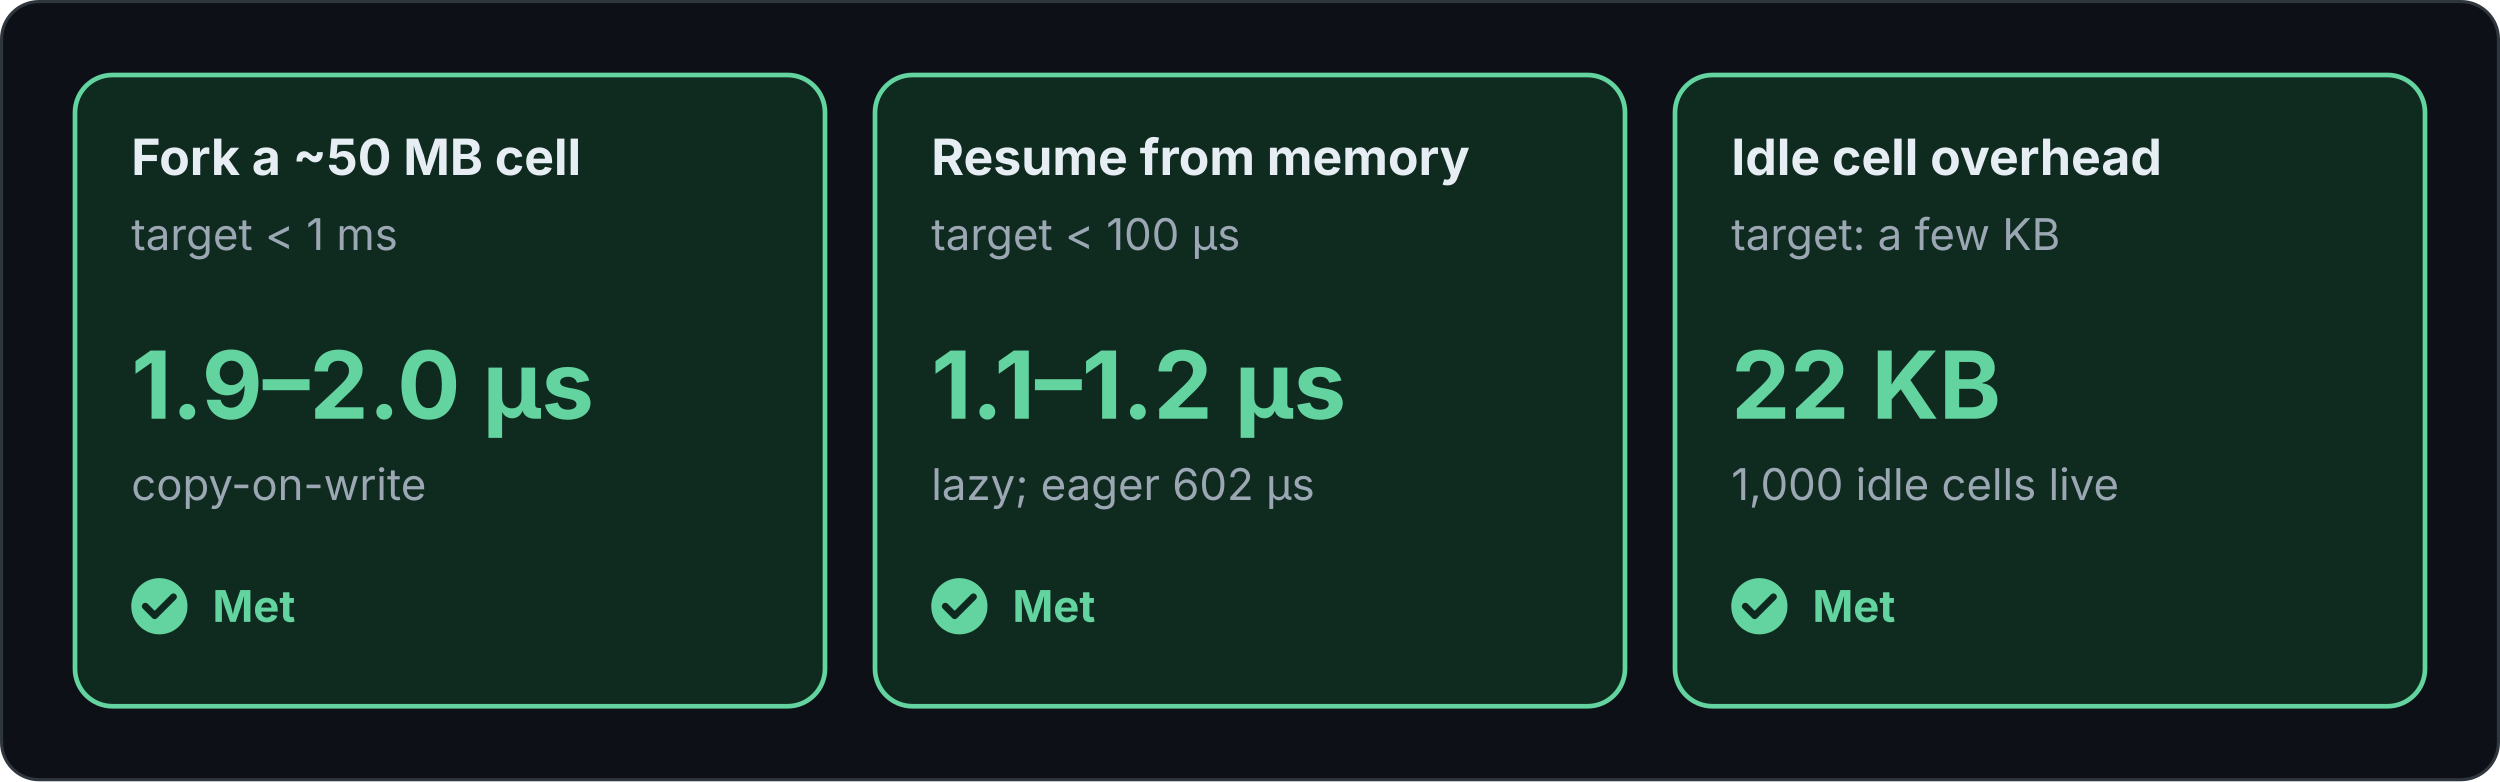
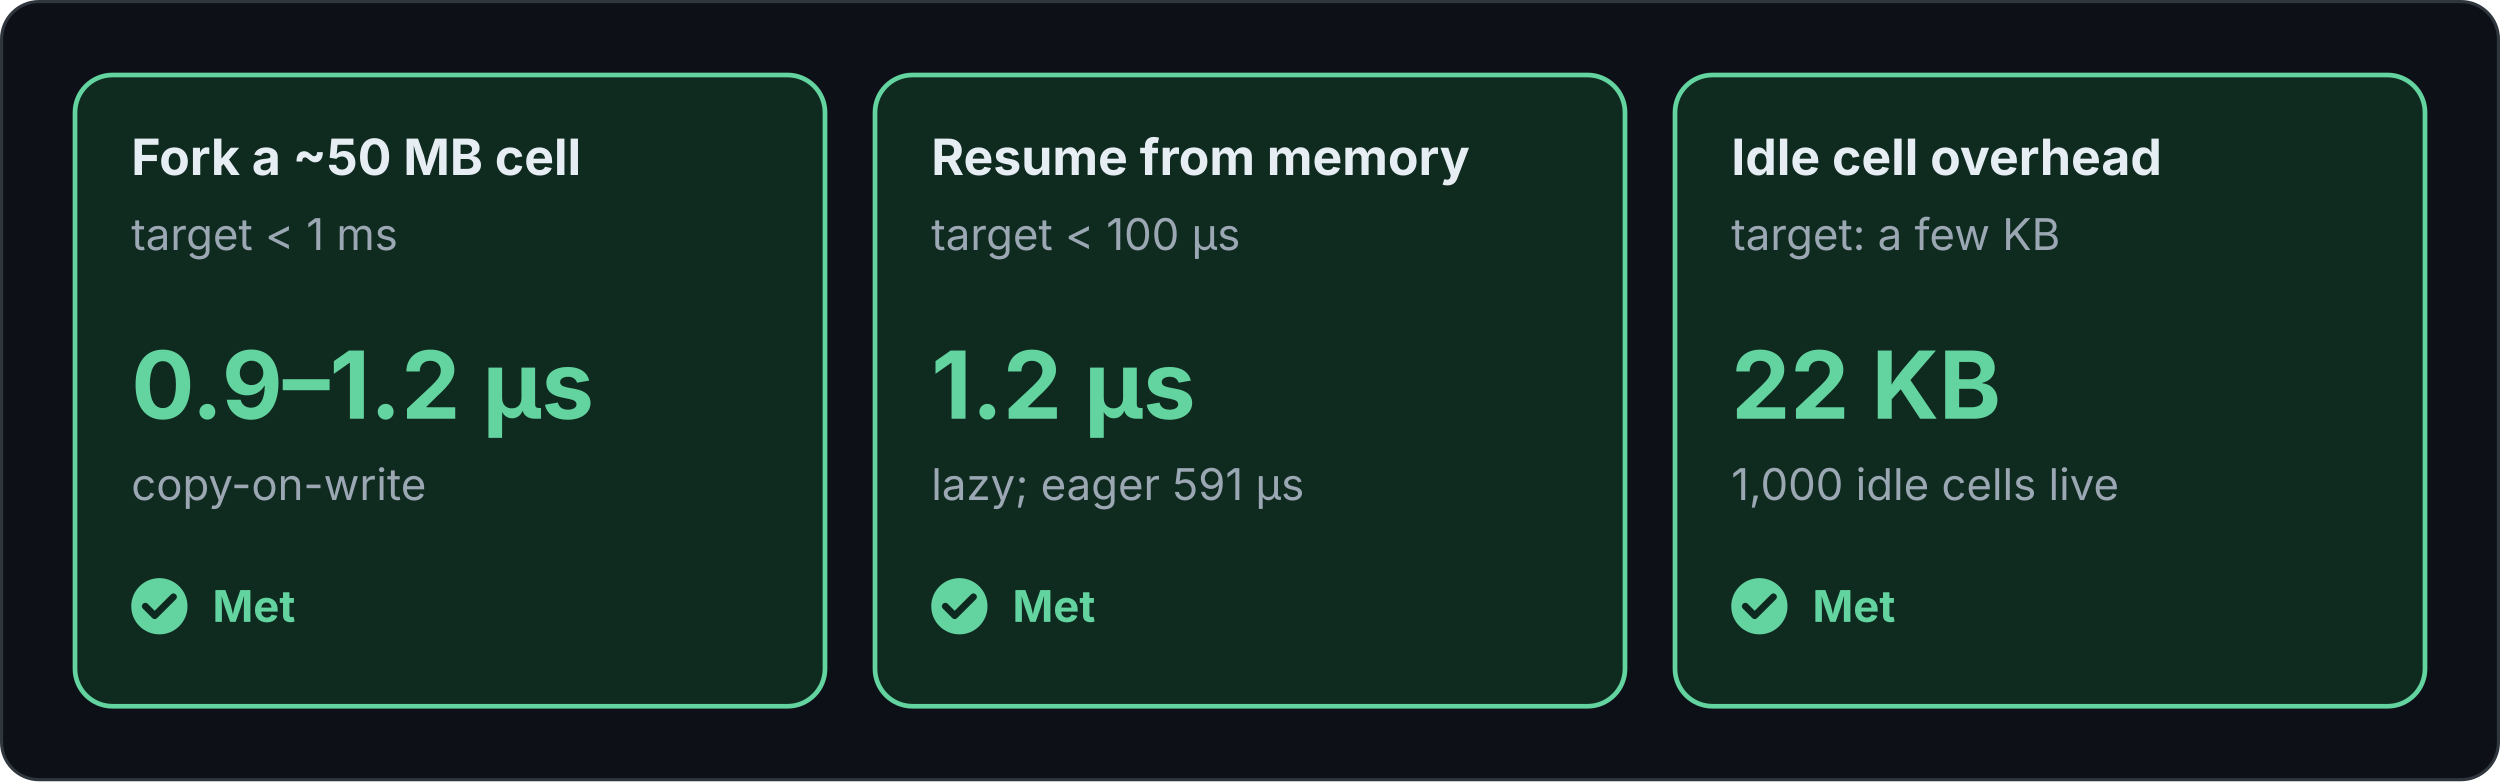
<svg xmlns="http://www.w3.org/2000/svg" viewBox="0 0 800 250" width="800" height="250" role="img" font-family="Inter, -apple-system, Segoe UI, Helvetica, Arial, sans-serif">
  <defs>
    <marker id="a" viewBox="0 0 10 10" refX="10" refY="5" markerWidth="7" markerHeight="7" orient="auto-start-reverse">
      <path d="M0 0L10 5L0 10z" fill="#8b98a5" />
    </marker>
    <marker id="g" viewBox="0 0 10 10" refX="10" refY="5" markerWidth="7" markerHeight="7" orient="auto-start-reverse">
      <path d="M0 0L10 5L0 10z" fill="#63d4a0" />
    </marker>
    <marker id="b" viewBox="0 0 10 10" refX="10" refY="5" markerWidth="7" markerHeight="7" orient="auto-start-reverse">
      <path d="M0 0L10 5L0 10z" fill="#79b8ff" />
    </marker>
    <marker id="o" viewBox="0 0 10 10" refX="10" refY="5" markerWidth="7" markerHeight="7" orient="auto-start-reverse">
      <path d="M0 0L10 5L0 10z" fill="#f2c14e" />
    </marker>
    <marker id="r" viewBox="0 0 10 10" refX="10" refY="5" markerWidth="7" markerHeight="7" orient="auto-start-reverse">
      <path d="M0 0L10 5L0 10z" fill="#ff8a80" />
    </marker>
  </defs>
  <rect class="bg" x="0.5" y="0.5" width="799" height="249" rx="12" fill="#0d1117" stroke="#30363d" />
  <rect x="24" y="24" width="240" height="202" rx="12" fill="#0f2a1f" stroke="#63d4a0" stroke-width="1.5" />
  <text x="42" y="56" font-size="16" fill="#e6edf3" font-weight="700">Fork a ~50 MB cell</text>
  <text x="42" y="80" font-size="14" fill="#9ba7b3">target &lt; 1 ms</text>
-   <text x="42" y="134" font-size="30" fill="#63d4a0" font-weight="700">1.9–2.0 µs</text>
+   <text x="42" y="134" font-size="30" fill="#63d4a0" font-weight="700">0.9–1.2 µs</text>
  <text x="42" y="160" font-size="14" fill="#9ba7b3">copy-on-write</text>
  <circle cx="51" cy="194" r="9" fill="#63d4a0" />
  <path d="M46.5 194l3 3l6-6" fill="none" stroke="#0e2a20" stroke-width="2.2" stroke-linecap="round" stroke-linejoin="round" />
  <text x="68" y="199" font-size="14" fill="#63d4a0" font-weight="700">Met</text>
  <rect x="280" y="24" width="240" height="202" rx="12" fill="#0f2a1f" stroke="#63d4a0" stroke-width="1.5" />
  <text x="298" y="56" font-size="16" fill="#e6edf3" font-weight="700">Resume from memory</text>
  <text x="298" y="80" font-size="14" fill="#9ba7b3">target &lt; 100 µs</text>
-   <text x="298" y="134" font-size="30" fill="#63d4a0" font-weight="700">1.1–1.2 µs</text>
-   <text x="298" y="160" font-size="14" fill="#9ba7b3">lazy; eager 602 µs</text>
+   <text x="298" y="134" font-size="30" fill="#63d4a0" font-weight="700">1.2 µs</text>
+   <text x="298" y="160" font-size="14" fill="#9ba7b3">lazy; eager 591 µs</text>
  <circle cx="307" cy="194" r="9" fill="#63d4a0" />
  <path d="M302.5 194l3 3l6-6" fill="none" stroke="#0e2a20" stroke-width="2.2" stroke-linecap="round" stroke-linejoin="round" />
  <text x="324" y="199" font-size="14" fill="#63d4a0" font-weight="700">Met</text>
  <rect x="536" y="24" width="240" height="202" rx="12" fill="#0f2a1f" stroke="#63d4a0" stroke-width="1.5" />
  <text x="554" y="56" font-size="16" fill="#e6edf3" font-weight="700">Idle cell overhead</text>
  <text x="554" y="80" font-size="14" fill="#9ba7b3">target: a few KB</text>
  <text x="554" y="134" font-size="30" fill="#63d4a0" font-weight="700">22 KB</text>
  <text x="554" y="160" font-size="14" fill="#9ba7b3">1,000 idle cells live</text>
  <circle cx="563" cy="194" r="9" fill="#63d4a0" />
  <path d="M558.5 194l3 3l6-6" fill="none" stroke="#0e2a20" stroke-width="2.2" stroke-linecap="round" stroke-linejoin="round" />
  <text x="580" y="199" font-size="14" fill="#63d4a0" font-weight="700">Met</text>
</svg>
